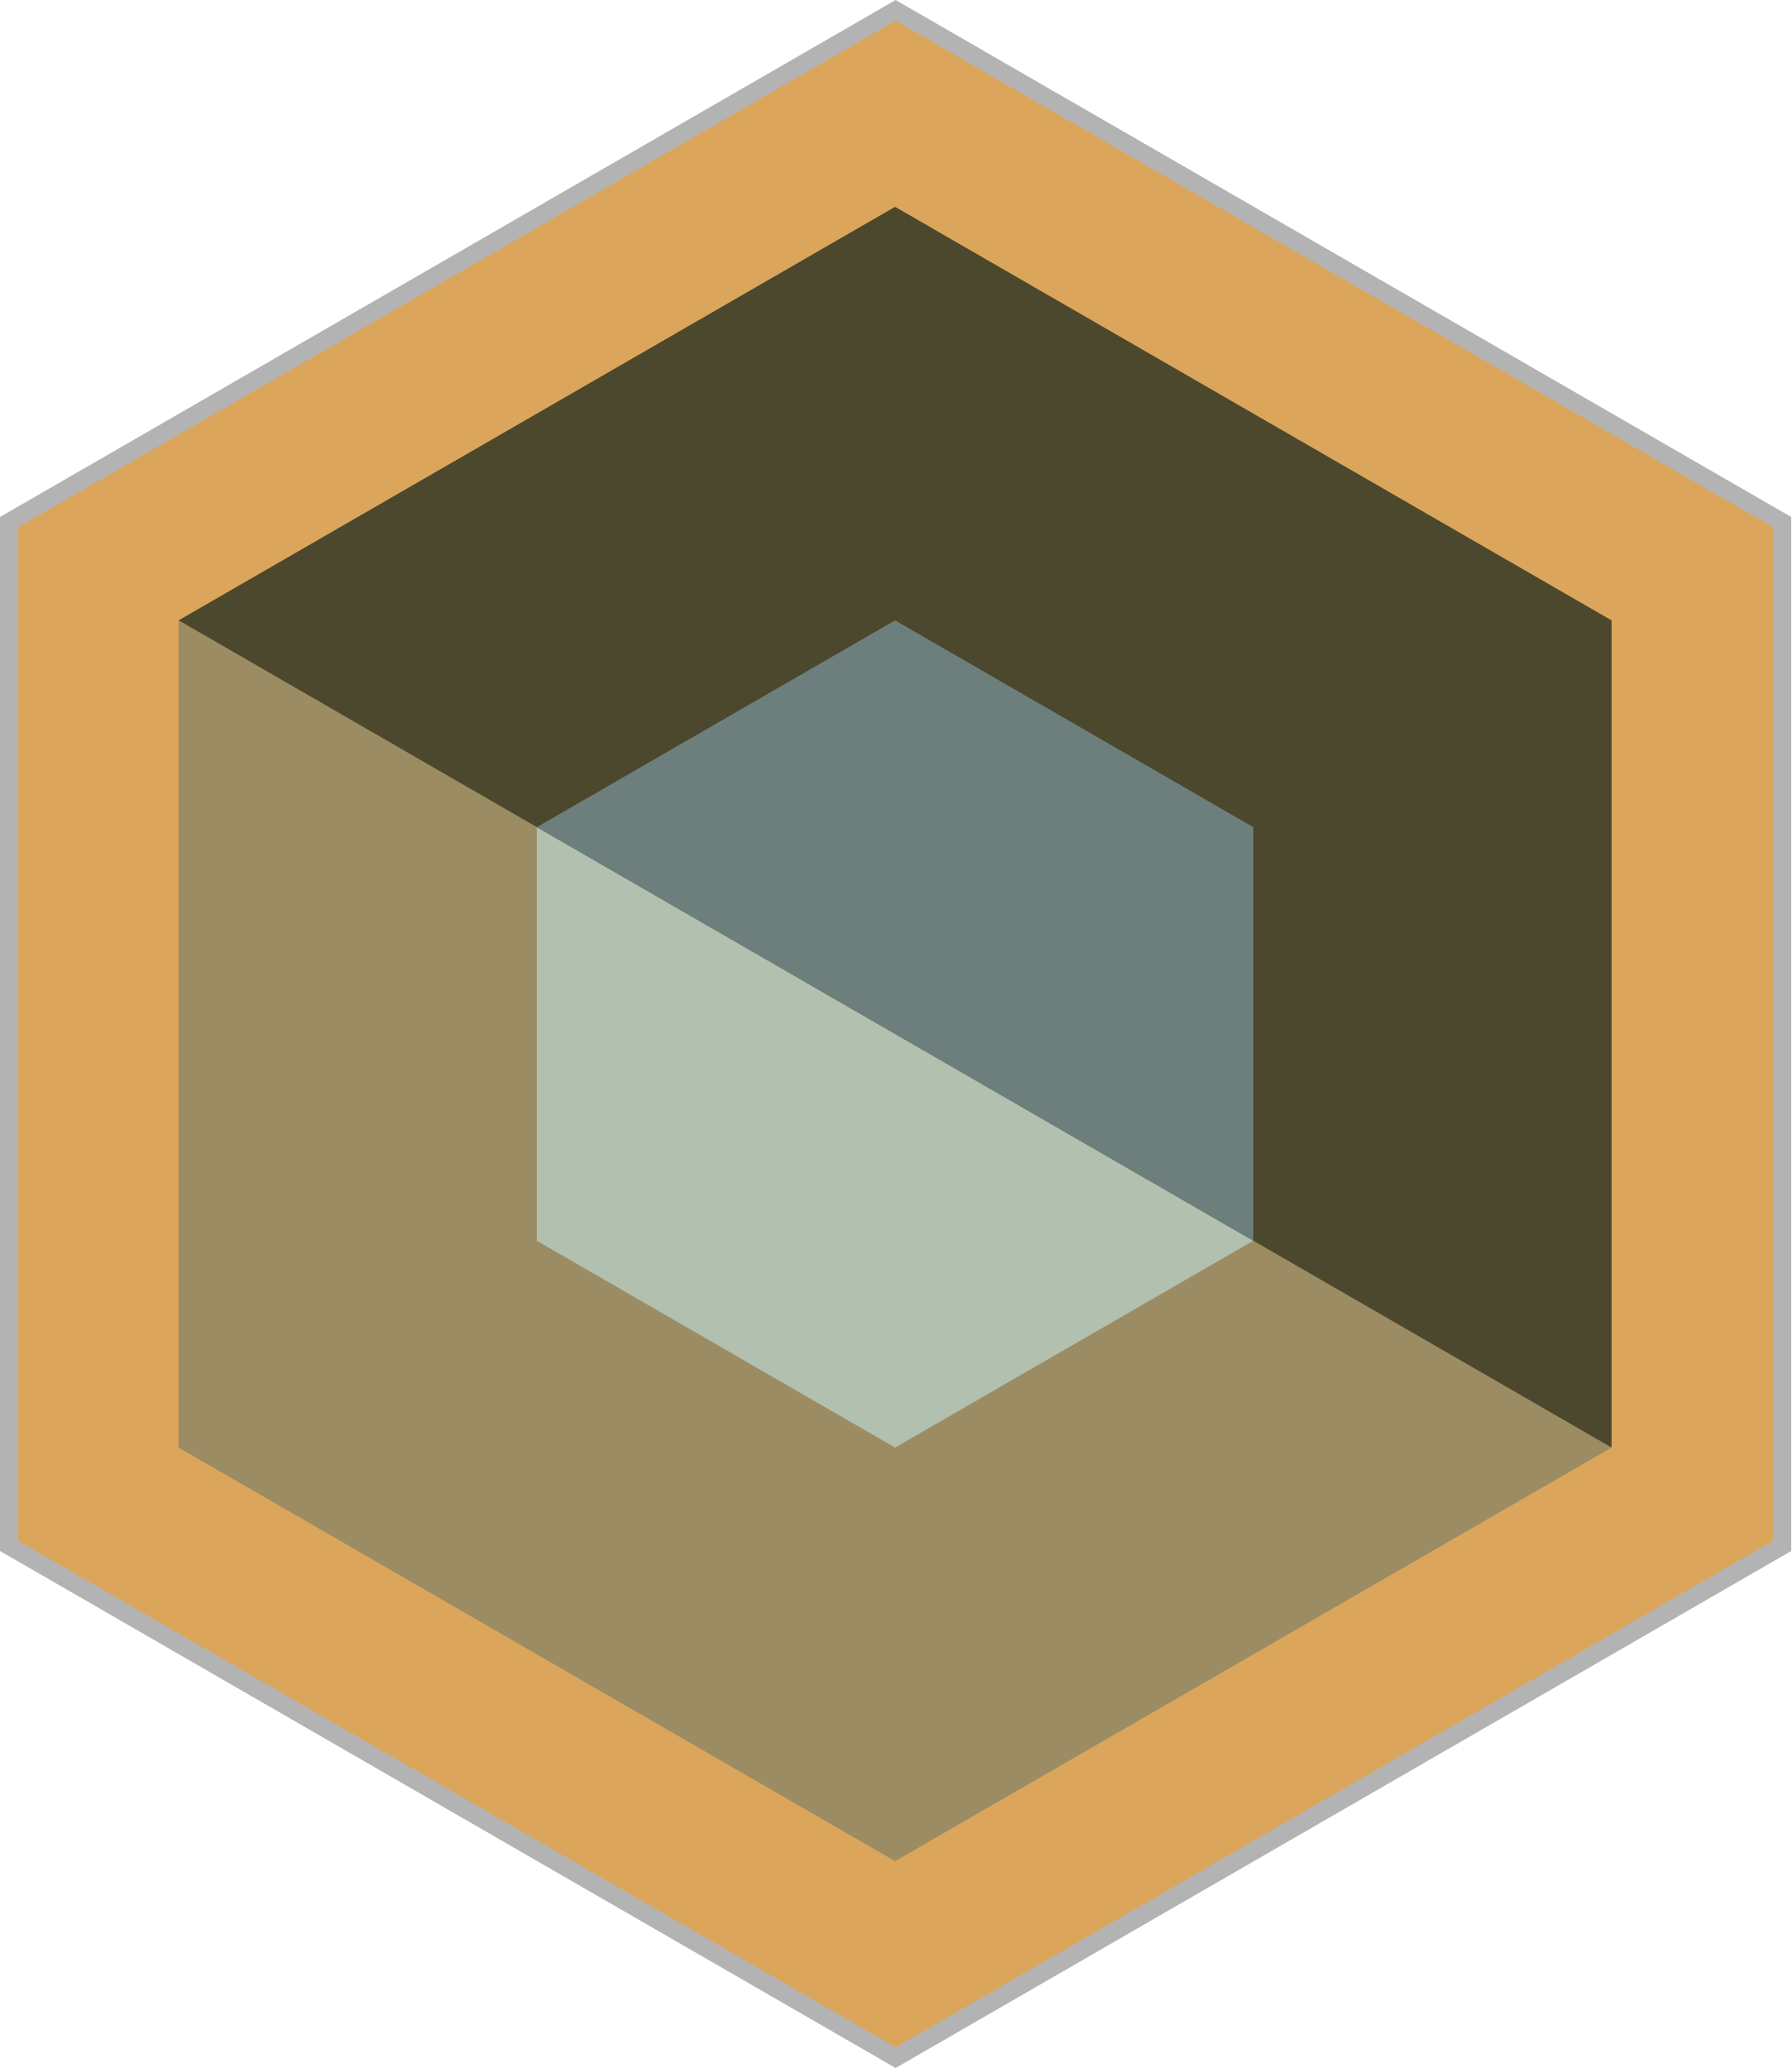
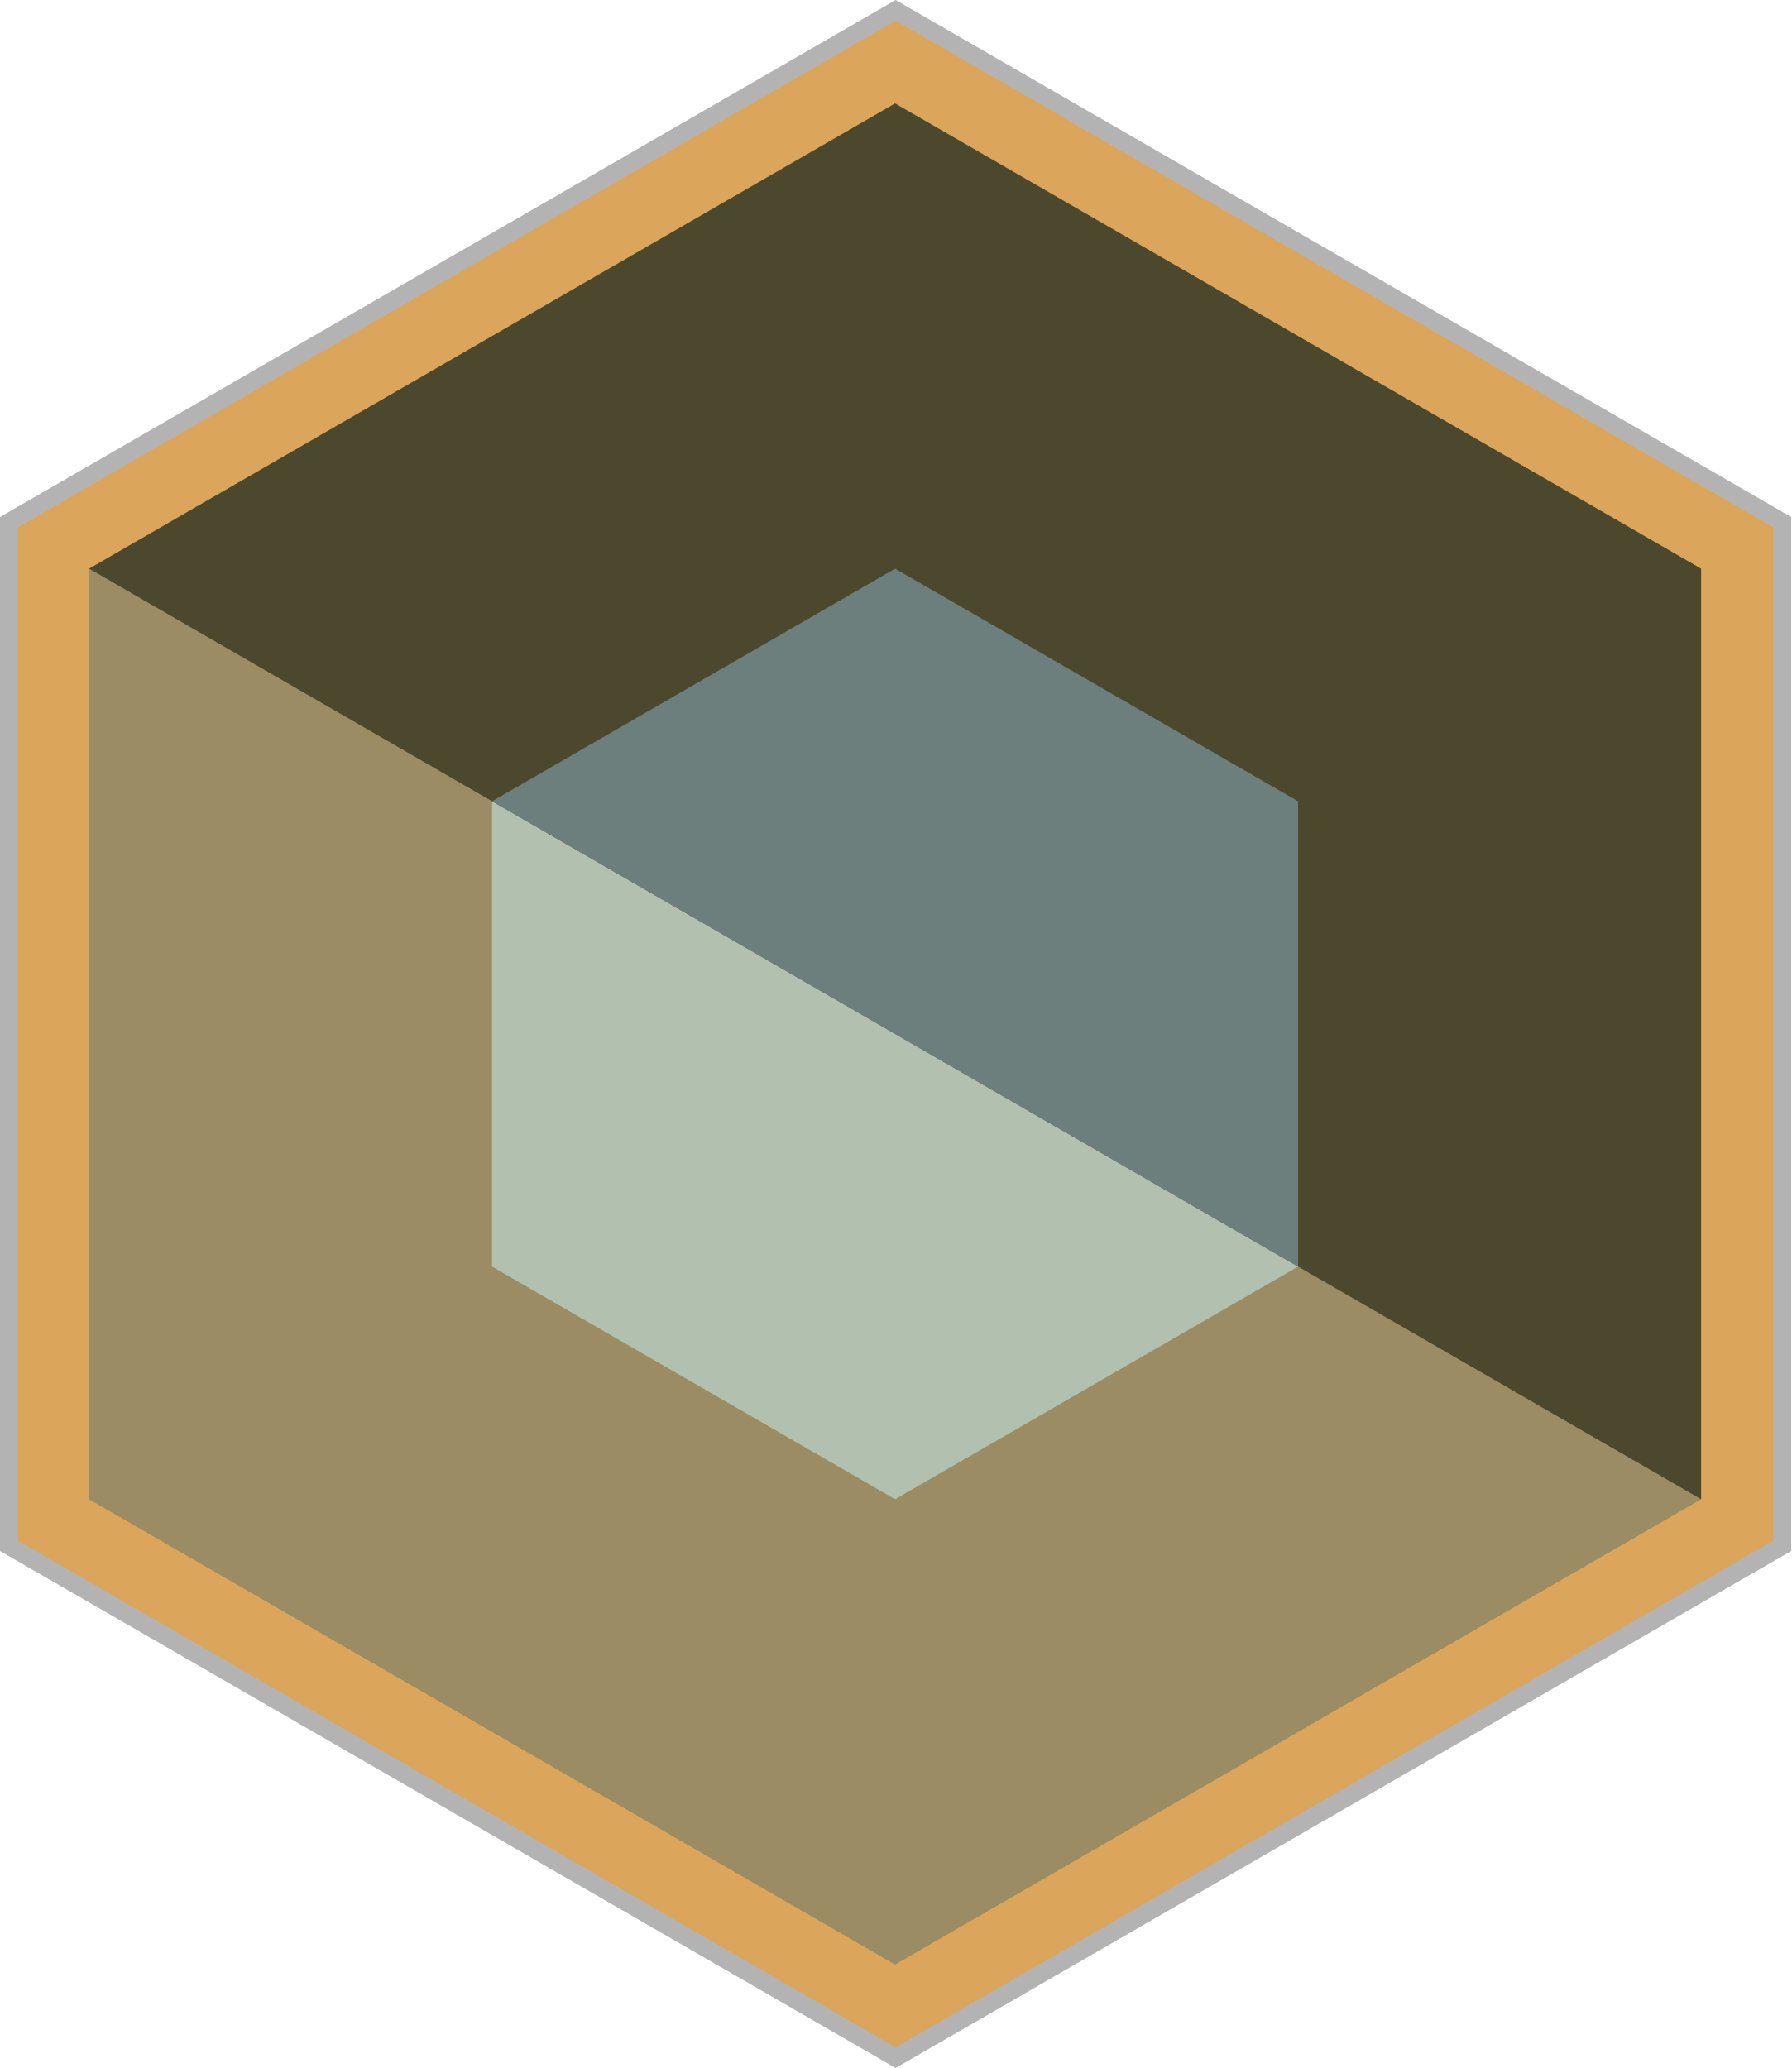
<svg xmlns="http://www.w3.org/2000/svg" xml:space="preserve" width="100" height="115.47">
  <path fill="#dba65b" stroke="#b3b3b3" d="M99.5 86.314 50 114.893.5 86.314V29.156L50 .577l49.5 28.579z" />
-   <path fill="#9c8c64" d="m89.97 80.828-80-46.189v46.189l40 23.094z" />
-   <path fill="#4b482e" d="m49.97 11.548-40 23.092 80 46.189V34.64z" />
-   <path fill="#b2c0af" d="M29.97 46.186V69.28l20 11.547L69.968 69.28z" />
-   <path fill="#6d7f7d" d="M29.97 46.186 69.968 69.28h.002V46.186l-20-11.547z" />
+   <path fill="#9c8c64" d="m94.97 83.715-90-51.963v51.963l45 25.981z" />
+   <path fill="#4b482e" d="m49.97 5.774-45 25.979 90 51.963V31.753z" />
+   <path fill="#b2c0af" d="M27.47 44.742v25.981l22.5 12.99 22.498-12.99z" />
+   <path fill="#6d7f7d" d="m27.47 44.742 44.998 25.981h.002V44.742l-22.5-12.99z" />
</svg>
